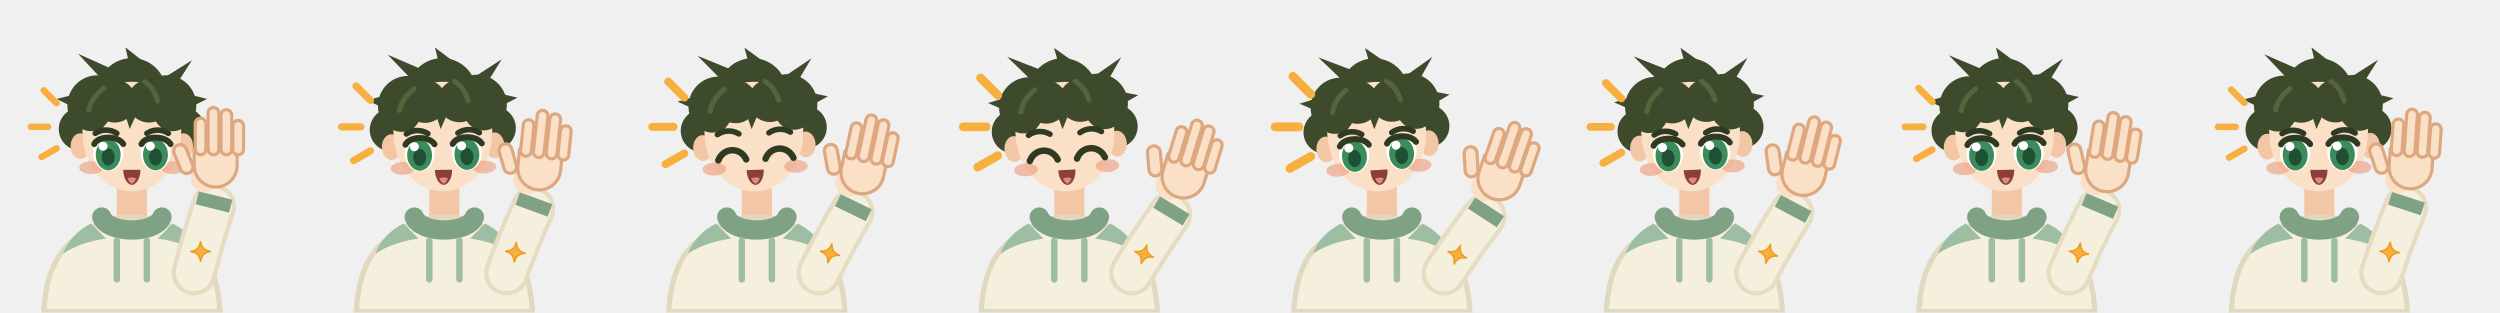
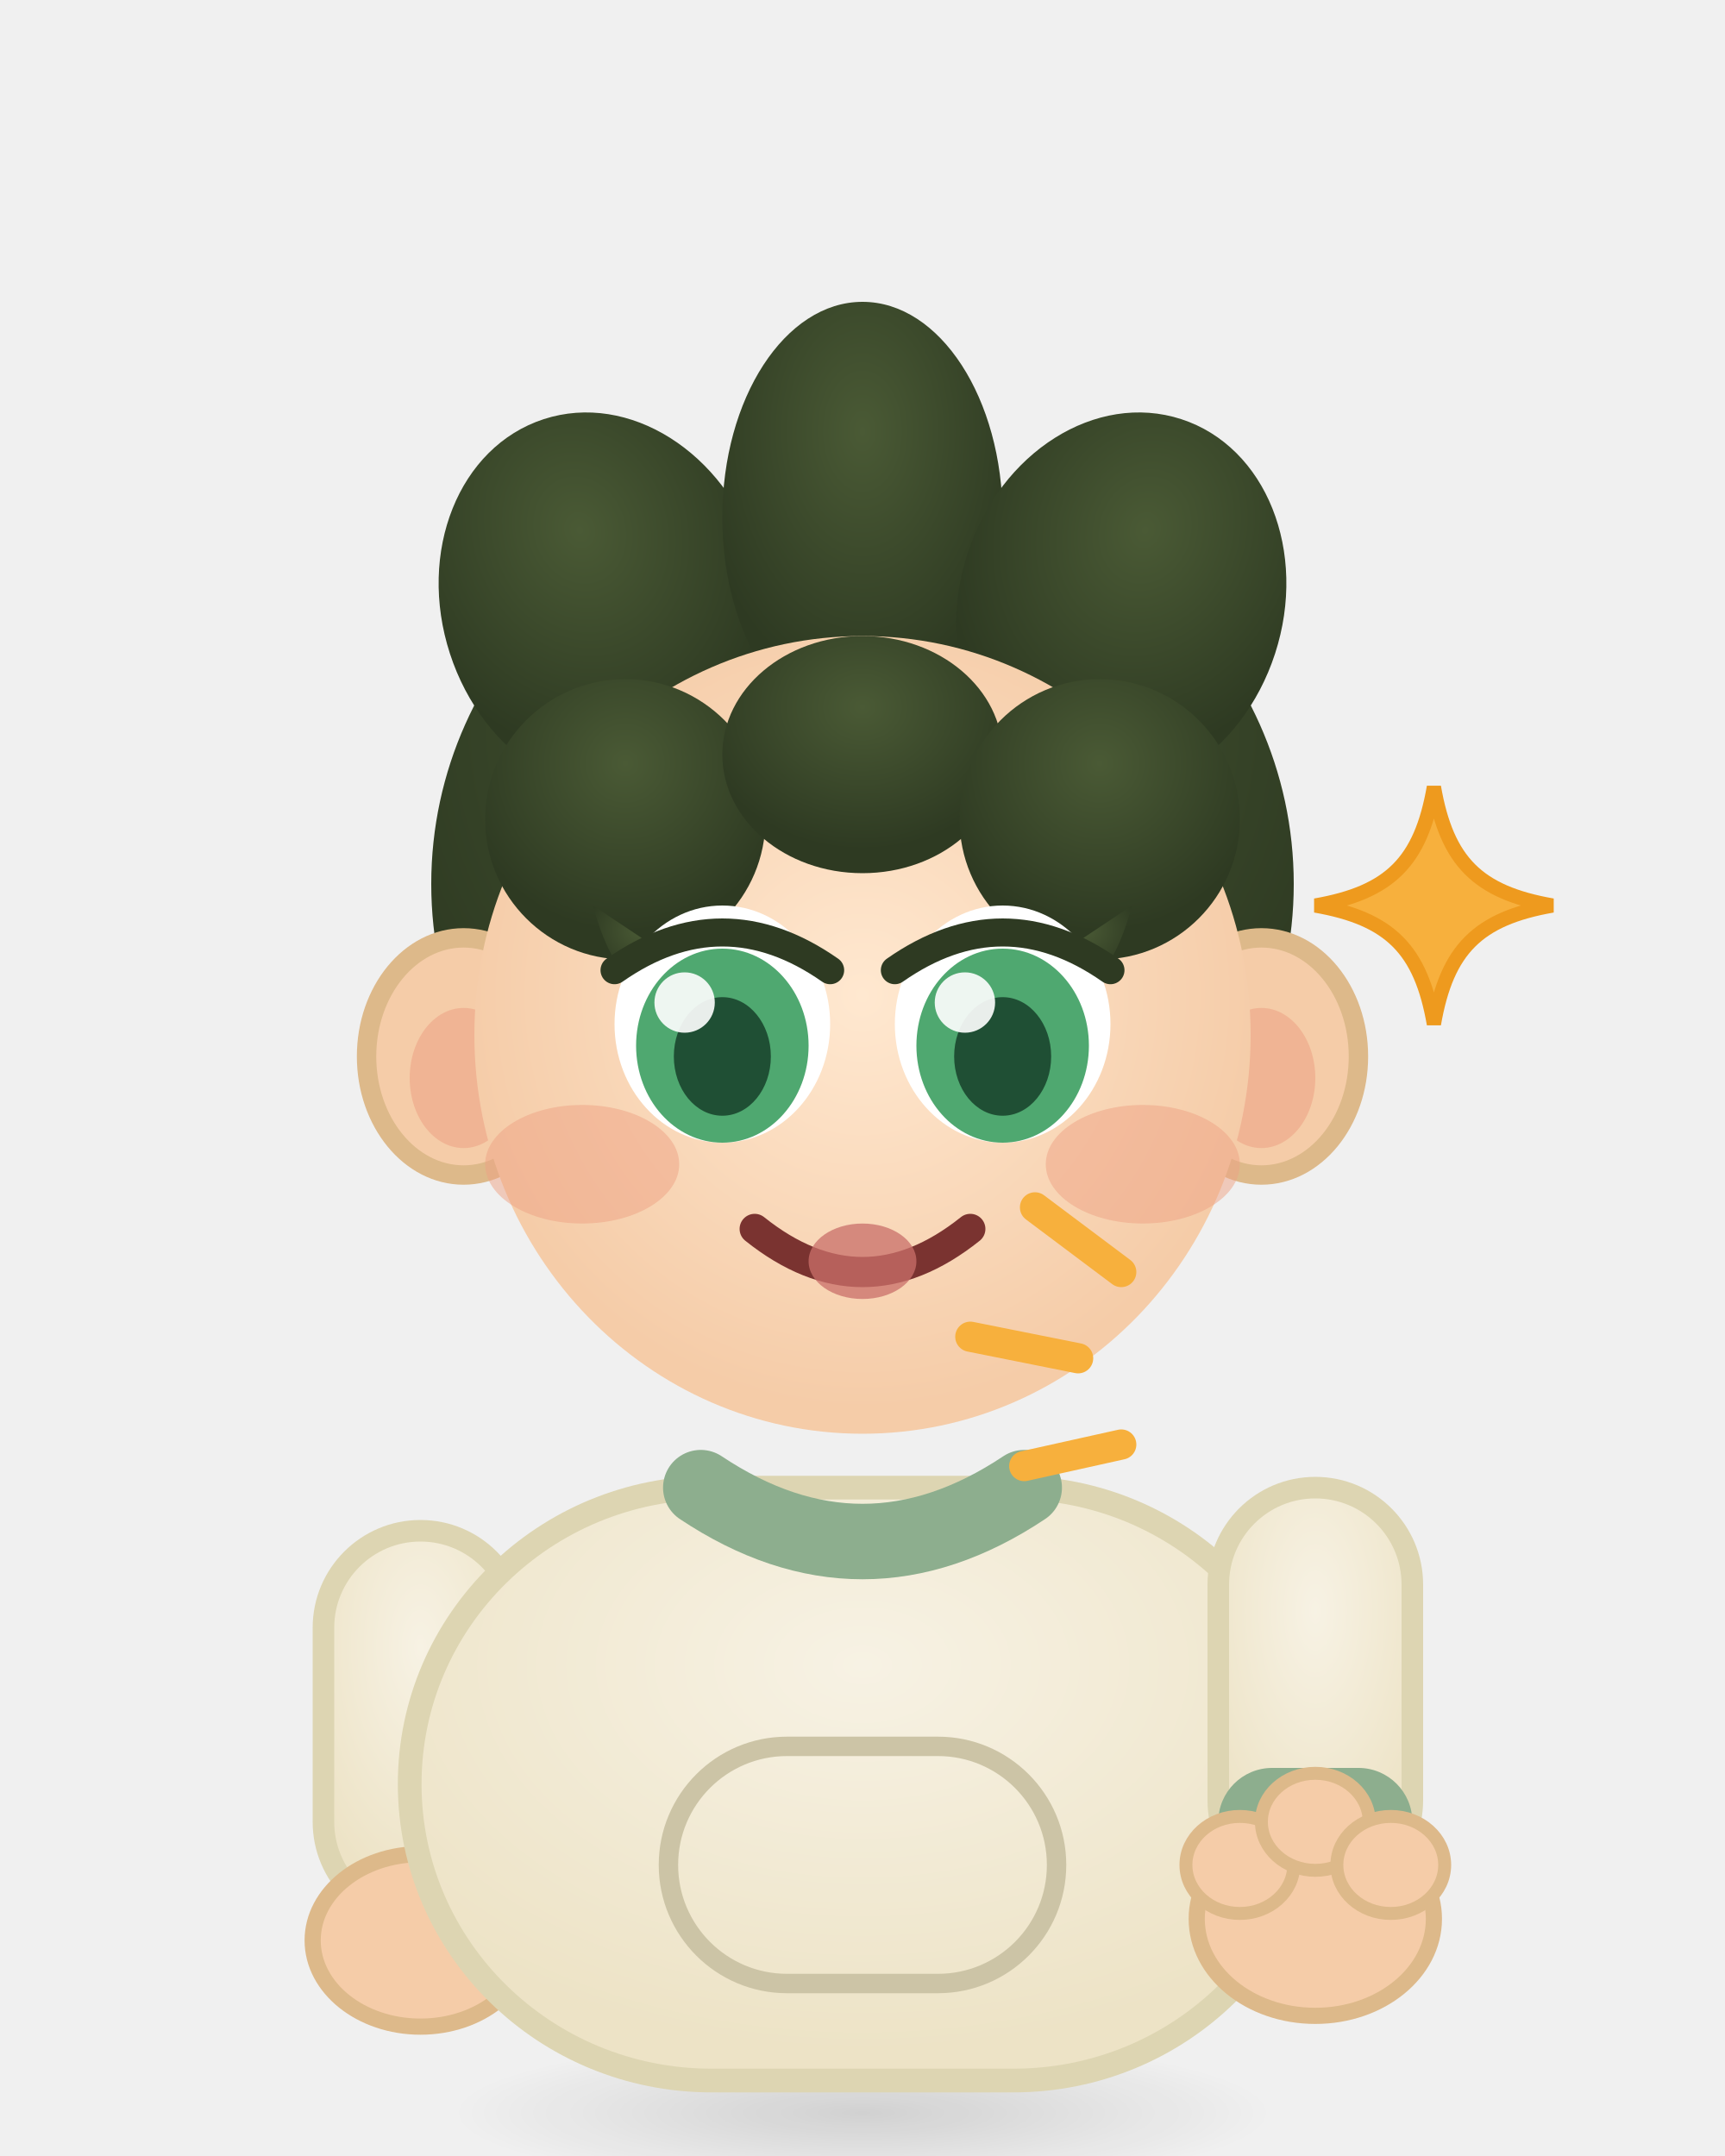
- <svg xmlns="http://www.w3.org/2000/svg" width="1024" height="128" viewBox="0 0 1024 128">
+ <svg xmlns="http://www.w3.org/2000/svg" viewBox="0 0 160 200" width="160" height="200" role="img" aria-label="Saulado mascot — a friendly chibi study buddy">
  <defs>
-     <clipPath id="av-cell">
-       <rect width="128" height="128" />
-     </clipPath>
-     <path id="av-star" d="M0-14C1.5-5 5-1.5 14 0 5 1.5 1.5 5 0 14-1.5 5-5 1.5-14 0-5-1.5-1.5-5 0-14Z" fill="#f7b03d" stroke="#ee9a1e" stroke-width="2" />
-     <g id="av-body">
-       <path d="M43 62h14v23H43z" fill="#f3c6a5" />
-       <path d="M50 84c-11 0-18 4-26 10C15 100 10 111 9 128h82c-1-17-6-28-15-34-8-6-15-10-26-10Z" fill="#f5efdd" stroke="#e0d8bf" stroke-width="2.4" />
-       <path d="M36 84c3 8 25 8 28 0" fill="none" stroke="#7fa184" stroke-width="9" stroke-linecap="round" />
-       <path d="M31 87c-6 3-11 8-13 14 6-4 13-6 20-7z" fill="#9dbea3" />
-       <path d="M69 87c6 3 11 8 13 14-6-4-13-6-20-7z" fill="#9dbea3" />
-       <g stroke="#9dbea3" stroke-width="3" stroke-linecap="round" fill="none">
-         <path d="M43 95v18" />
-         <path d="M57 95v18" />
+     <radialGradient id="mg-face" cx="50%" cy="45%" r="52%">
+       <stop offset="0%" stop-color="#ffe8d0" />
+       <stop offset="100%" stop-color="#f5cca8" />
+     </radialGradient>
+     <radialGradient id="mg-body" cx="50%" cy="30%" r="65%">
+       <stop offset="0%" stop-color="#f7f2e4" />
+       <stop offset="100%" stop-color="#ede3c6" />
+     </radialGradient>
+     <radialGradient id="mg-hair" cx="50%" cy="30%" r="60%">
+       <stop offset="0%" stop-color="#4a5a35" />
+       <stop offset="100%" stop-color="#2e3a22" />
+     </radialGradient>
+     <radialGradient id="mg-shadow-grad" cx="50%" cy="50%" r="50%">
+       <stop offset="0%" stop-color="rgba(0,0,0,0.13)" />
+       <stop offset="100%" stop-color="rgba(0,0,0,0)" />
+     </radialGradient>
+     <path id="mg-star" d="M0-10 C1.1-3.7 3.7-1.1 10 0 3.7 1.1 1.1 3.7 0 10 -1.1 3.7-3.7 1.1-10 0-3.7-1.1-1.1-3.7 0-10Z" fill="#f7b03d" stroke="#ee9a1e" stroke-width="1.2" />
+   </defs>
+   <style>
+     #mg-root{animation:mg-float 3.2s ease-in-out infinite;transform-origin:80px 100px}
+     #mg-shadow-el{animation:mg-shadow-pulse 3.2s ease-in-out infinite;transform-origin:80px 196px}
+     #mg-arm-wave{animation:mg-wave 0.6s ease-in-out infinite alternate;transform-origin:116px 148px}
+     #mg-head-group{animation:mg-head-sway 3.2s ease-in-out infinite;transform-origin:80px 95px}
+     #mg-eyes-open{animation:mg-blink-open 4.5s ease-in-out infinite}
+     #mg-eyes-shut{animation:mg-blink-shut 4.5s ease-in-out infinite}
+     #mg-ear-left{animation:mg-ear-l 3.2s ease-in-out infinite;transform-origin:43px 108px}
+     #mg-ear-right{animation:mg-ear-r 3.2s ease-in-out infinite;transform-origin:117px 108px}
+     #mg-sparkle{animation:mg-sparkle-pulse 1.2s ease-in-out infinite alternate;transform-origin:130px 90px}
+     #mg-marks{animation:mg-marks-fade 0.6s ease-in-out infinite alternate}
+     @keyframes mg-float{0%,100%{transform:translateY(0)}50%{transform:translateY(-10px)}}
+     @keyframes mg-shadow-pulse{0%,100%{transform:scaleX(1) scaleY(1);opacity:1}50%{transform:scaleX(.7) scaleY(.7);opacity:.45}}
+     @keyframes mg-wave{from{transform:rotate(-16deg)}to{transform:rotate(16deg)}}
+     @keyframes mg-head-sway{0%,100%{transform:rotate(0deg)}25%{transform:rotate(-2.5deg)}75%{transform:rotate(2deg)}}
+     @keyframes mg-blink-open{0%,88%,96%,100%{opacity:1}90%,94%{opacity:0}}
+     @keyframes mg-blink-shut{0%,88%,96%,100%{opacity:0}90%,94%{opacity:1}}
+     @keyframes mg-ear-l{0%,100%{transform:rotate(0deg)}30%{transform:rotate(-8deg)}70%{transform:rotate(4deg)}}
+     @keyframes mg-ear-r{0%,100%{transform:rotate(0deg)}30%{transform:rotate(8deg)}70%{transform:rotate(-4deg)}}
+     @keyframes mg-sparkle-pulse{from{transform:scale(.8) rotate(0deg);opacity:.7}to{transform:scale(1.3) rotate(18deg);opacity:1}}
+     @keyframes mg-marks-fade{from{opacity:.2}to{opacity:.85}}
+     @media(prefers-reduced-motion:reduce){
+       #mg-root,#mg-shadow-el,#mg-arm-wave,#mg-head-group,
+       #mg-eyes-open,#mg-eyes-shut,#mg-ear-left,#mg-ear-right,
+       #mg-sparkle,#mg-marks{animation:none}
+       #mg-eyes-open{opacity:1}#mg-eyes-shut{opacity:0}
+     }
+   </style>
+   <ellipse id="mg-shadow-el" cx="80" cy="196" rx="38" ry="7" fill="url(#mg-shadow-grad)" />
+   <g id="mg-root">
+     <rect x="30" y="142" width="18" height="36" rx="9" fill="url(#mg-body)" stroke="#ddd5b2" stroke-width="2" />
+     <ellipse cx="39" cy="180" rx="10" ry="8" fill="#f5cca8" stroke="#ddb98a" stroke-width="1.5" />
+     <rect x="38" y="138" width="84" height="55" rx="28" fill="url(#mg-body)" stroke="#ddd5b2" stroke-width="2.2" />
+     <path d="M65 138 Q80 148 95 138" fill="none" stroke="#8dae8e" stroke-width="7" stroke-linecap="round" />
+     <rect x="62" y="162" width="36" height="22" rx="11" fill="none" stroke="#ccc4a6" stroke-width="1.8" />
+     <g id="mg-arm-wave">
+       <rect x="113" y="138" width="18" height="38" rx="9" fill="url(#mg-body)" stroke="#ddd5b2" stroke-width="2" />
+       <rect x="113" y="164" width="18" height="10" rx="5" fill="#8dae8e" />
+       <ellipse cx="122" cy="178" rx="11" ry="9" fill="#f5cca8" stroke="#ddb98a" stroke-width="1.5" />
+       <ellipse cx="115" cy="173" rx="5" ry="4.5" fill="#f5cca8" stroke="#ddb98a" stroke-width="1.2" />
+       <ellipse cx="122" cy="169" rx="5" ry="4.5" fill="#f5cca8" stroke="#ddb98a" stroke-width="1.2" />
+       <ellipse cx="129" cy="173" rx="5" ry="4.5" fill="#f5cca8" stroke="#ddb98a" stroke-width="1.2" />
+     </g>
+     <g id="mg-head-group">
+       <ellipse cx="80" cy="82" rx="40" ry="38" fill="url(#mg-hair)" />
+       <ellipse cx="56" cy="56" rx="15" ry="18" fill="url(#mg-hair)" transform="rotate(-18 56 56)" />
+       <ellipse cx="80" cy="48" rx="13" ry="20" fill="url(#mg-hair)" />
+       <ellipse cx="104" cy="56" rx="15" ry="18" fill="url(#mg-hair)" transform="rotate(18 104 56)" />
+       <ellipse id="mg-ear-left" cx="43" cy="98" rx="9" ry="11" fill="#f5cca8" stroke="#ddb98a" stroke-width="1.8" />
+       <ellipse id="mg-ear-right" cx="117" cy="98" rx="9" ry="11" fill="#f5cca8" stroke="#ddb98a" stroke-width="1.8" />
+       <ellipse cx="43" cy="100" rx="5" ry="6.5" fill="#eda183" opacity=".55" />
+       <ellipse cx="117" cy="100" rx="5" ry="6.5" fill="#eda183" opacity=".55" />
+       <ellipse cx="80" cy="96" rx="36" ry="37" fill="url(#mg-face)" />
+       <ellipse cx="58" cy="76" rx="13" ry="13" fill="url(#mg-hair)" />
+       <ellipse cx="80" cy="70" rx="13" ry="11" fill="url(#mg-hair)" />
+       <ellipse cx="102" cy="76" rx="13" ry="13" fill="url(#mg-hair)" />
+       <path d="M55 84 Q58 95 64 90" fill="url(#mg-hair)" />
+       <path d="M105 84 Q102 95 96 90" fill="url(#mg-hair)" />
+       <g id="mg-eyes-open">
+         <ellipse cx="67" cy="95" rx="10" ry="11" fill="#fff" />
+         <ellipse cx="93" cy="95" rx="10" ry="11" fill="#fff" />
+         <ellipse cx="67" cy="97" rx="8" ry="9" fill="#4fa870" />
+         <ellipse cx="93" cy="97" rx="8" ry="9" fill="#4fa870" />
+         <ellipse cx="67" cy="98" rx="4.5" ry="5.5" fill="#1f4f34" />
+         <ellipse cx="93" cy="98" rx="4.5" ry="5.5" fill="#1f4f34" />
+         <circle cx="63.5" cy="93" r="2.8" fill="#fff" opacity=".9" />
+         <circle cx="89.5" cy="93" r="2.8" fill="#fff" opacity=".9" />
+         <path d="M57 90 Q67 83 77 90" fill="none" stroke="#2e3a22" stroke-width="2.6" stroke-linecap="round" />
+         <path d="M83 90 Q93 83 103 90" fill="none" stroke="#2e3a22" stroke-width="2.6" stroke-linecap="round" />
      </g>
+       <g id="mg-eyes-shut" opacity="0">
+         <path d="M57 95 Q67 106 77 95" fill="none" stroke="#2e3a22" stroke-width="3" stroke-linecap="round" />
+         <path d="M83 95 Q93 106 103 95" fill="none" stroke="#2e3a22" stroke-width="3" stroke-linecap="round" />
+       </g>
+       <ellipse cx="54" cy="108" rx="9" ry="5.5" fill="#eda183" opacity=".5" />
+       <ellipse cx="106" cy="108" rx="9" ry="5.5" fill="#eda183" opacity=".5" />
+       <path d="M70 114 Q80 122 90 114" fill="none" stroke="#7a3330" stroke-width="2.8" stroke-linecap="round" />
+       <ellipse cx="80" cy="117" rx="5" ry="3.5" fill="#c96f6a" opacity=".75" />
    </g>
-     <g id="av-head">
-       <g fill="#3d4a2c">
-         <circle cx="34" cy="32" r="14" />
-         <circle cx="50" cy="26" r="16" />
-         <circle cx="66" cy="32" r="14" />
-         <circle cx="26" cy="43" r="10" />
-         <circle cx="74" cy="43" r="10" />
-         <path d="M38 22 25 8l20 9z" />
-         <path d="M50 18 47 5l14 11z" />
-         <path d="M62 21 78 11l-9 14z" />
-         <path d="M27 35 15 29l12-3z" />
-         <path d="M73 35 85 29l-12-3z" />
-       </g>
-       <ellipse cx="26" cy="51" rx="4.5" ry="6" fill="#f3c6a5" />
-       <ellipse cx="74" cy="51" rx="4.5" ry="6" fill="#f3c6a5" />
-       <path d="M27 44C27 29 37 21 50 21s23 8 23 23c0 16-10 28-23 28S27 60 27 44Z" fill="#fbe0c8" />
-       <g fill="#3d4a2c">
-         <circle cx="31" cy="35" r="9" />
-         <circle cx="42" cy="30" r="10" />
-         <circle cx="58" cy="30" r="10" />
-         <circle cx="69" cy="35" r="9" />
-         <path d="M31 32l5 12 5-12z" />
-         <path d="M45 30l4 13 6-13z" />
-         <path d="M59 31l5 12 5-12z" />
-       </g>
-       <g fill="none" stroke="#5c6d40" stroke-width="2.4" stroke-linecap="round" opacity=".75">
-         <path d="M37 24c-4 3-6 6-7 10" />
-         <path d="M56 21c3 2 5 5 6 9" />
-       </g>
-       <g fill="none" stroke="#2e3a22" stroke-width="2.6" stroke-linecap="round">
-         <path d="M33 45c3-2 7-2 10 0" />
-         <path d="M57 45c3-2 7-2 10 0" />
-       </g>
-       <ellipse cx="31" cy="61" rx="5.5" ry="3" fill="#eda183" opacity=".65" />
-       <ellipse cx="69" cy="61" rx="5.5" ry="3" fill="#eda183" opacity=".65" />
-       <path d="M46 62h8c0 4-2 7-4 7s-4-3-4-7Z" fill="#8c3f3a" />
-       <path d="M48 66c1-.6 3-.6 4 0-.7 1.6-1.4 2.4-2 2.4s-1.3-.8-2-2.4Z" fill="#e08a86" />
+     <g id="mg-sparkle">
+       <use href="#mg-star" transform="translate(133 84) scale(1.1)" />
    </g>
-     <g id="av-eyes">
-       <ellipse cx="39" cy="54" rx="7" ry="8.5" fill="#fff" />
-       <ellipse cx="61" cy="54" rx="7" ry="8.5" fill="#fff" />
-       <ellipse cx="39" cy="55" rx="5.8" ry="7.2" fill="#3c8b5b" />
-       <ellipse cx="61" cy="55" rx="5.8" ry="7.2" fill="#3c8b5b" />
-       <ellipse cx="39" cy="56" rx="3" ry="4" fill="#1f4f34" />
-       <ellipse cx="61" cy="56" rx="3" ry="4" fill="#1f4f34" />
-       <circle cx="36.6" cy="51" r="2.1" fill="#fff" />
-       <circle cx="58.6" cy="51" r="2.1" fill="#fff" />
-       <g fill="none" stroke="#2e3a22" stroke-width="2.8" stroke-linecap="round">
-         <path d="M32.5 50c2-4 11-4 13.5 0" />
-         <path d="M54.5 50c2-4 11-4 13.5 0" />
-       </g>
-     </g>
-     <g id="av-eyes-shut" fill="none" stroke="#2e3a22" stroke-width="3" stroke-linecap="round">
-       <path d="M33 57c2.5-6 10.5-6 13 0" />
-       <path d="M55 57c2.5-6 10.5-6 13 0" />
-     </g>
-     <g id="av-arm">
-       <path d="M79 110C82 98 85 88 88 79" fill="none" stroke="#e6dcc2" stroke-width="21" stroke-linecap="round" />
-       <path d="M79 110C82 98 85 88 88 79" fill="none" stroke="#f5efdd" stroke-width="17" stroke-linecap="round" />
-       <use href="#av-star" transform="translate(82 100) scale(0.34)" />
-       <path d="M87.5 80l1.5-6" fill="none" stroke="#7fa184" stroke-width="16" />
-       <g fill="#fbe0c8" stroke="#dda87f" stroke-width="1.5" stroke-linejoin="round">
-         <path d="M84 66l1-6" stroke-width="13" stroke="#fbe0c8" stroke-linecap="round" fill="none" />
-         <path d="M79 52h20v8a10 10 0 0 1-20 0Z" />
-         <rect x="79.5" y="38" width="5" height="17" rx="2.5" />
-         <rect x="85.5" y="33" width="5" height="22" rx="2.5" />
-         <rect x="91.5" y="34" width="5" height="21" rx="2.5" />
-         <rect x="97" y="39" width="5" height="16" rx="2.5" />
-         <rect x="71" y="50" width="6" height="14" rx="3" transform="rotate(-22 74 57)" />
-       </g>
-     </g>
-     <g id="av-mark" fill="none" stroke="#f7b03d" stroke-width="3" stroke-linecap="round">
-       <path d="M15 31l-6-6" />
-       <path d="M11 42H3" />
-       <path d="M15 52l-7 4" />
-     </g>
-   </defs>
-   <g clip-path="url(#av-cell)">
-     <g transform="translate(10 15) scale(0.88)">
-       <use href="#av-body" />
-       <g transform="rotate(0 50 84)">
-         <use href="#av-head" />
-         <use href="#av-eyes" />
-       </g>
-       <use href="#av-arm" transform="rotate(0 79 110)" />
-       <use href="#av-mark" transform="translate(10 42) scale(1) translate(-10 -42)" />
-     </g>
-   </g>
-   <g clip-path="url(#av-cell)" transform="translate(128 0)">
-     <g transform="translate(10 15) scale(0.88)">
-       <use href="#av-body" />
-       <g transform="rotate(-1 50 84)">
-         <use href="#av-head" />
-         <use href="#av-eyes" />
-       </g>
-       <use href="#av-arm" transform="rotate(6 79 110)" />
-       <use href="#av-mark" transform="translate(10 42) scale(1.12) translate(-10 -42)" />
-     </g>
-   </g>
-   <g clip-path="url(#av-cell)" transform="translate(256 0)">
-     <g transform="translate(10 15) scale(0.88)">
-       <use href="#av-body" />
-       <g transform="rotate(-2 50 84)">
-         <use href="#av-head" />
-         <use href="#av-eyes-shut" />
-       </g>
-       <use href="#av-arm" transform="rotate(12 79 110)" />
-       <use href="#av-mark" transform="translate(10 42) scale(1.24) translate(-10 -42)" />
-     </g>
-   </g>
-   <g clip-path="url(#av-cell)" transform="translate(384 0)">
-     <g transform="translate(10 15) scale(0.88)">
-       <use href="#av-body" />
-       <g transform="rotate(-3 50 84)">
-         <use href="#av-head" />
-         <use href="#av-eyes-shut" />
-       </g>
-       <use href="#av-arm" transform="rotate(17 79 110)" />
-       <use href="#av-mark" transform="translate(10 42) scale(1.34) translate(-10 -42)" />
-     </g>
-   </g>
-   <g clip-path="url(#av-cell)" transform="translate(512 0)">
-     <g transform="translate(10 15) scale(0.88)">
-       <use href="#av-body" />
-       <g transform="rotate(-3.5 50 84)">
-         <use href="#av-head" />
-         <use href="#av-eyes" />
-       </g>
-       <use href="#av-arm" transform="rotate(19 79 110)" />
-       <use href="#av-mark" transform="translate(10 42) scale(1.38) translate(-10 -42)" />
-     </g>
-   </g>
-   <g clip-path="url(#av-cell)" transform="translate(640 0)">
-     <g transform="translate(10 15) scale(0.88)">
-       <use href="#av-body" />
-       <g transform="rotate(-2.5 50 84)">
-         <use href="#av-head" />
-         <use href="#av-eyes" />
-       </g>
-       <use href="#av-arm" transform="rotate(14 79 110)" />
-       <use href="#av-mark" transform="translate(10 42) scale(1.2) translate(-10 -42)" />
-     </g>
-   </g>
-   <g clip-path="url(#av-cell)" transform="translate(768 0)">
-     <g transform="translate(10 15) scale(0.88)">
-       <use href="#av-body" />
-       <g transform="rotate(-1.5 50 84)">
-         <use href="#av-head" />
-         <use href="#av-eyes" />
-       </g>
-       <use href="#av-arm" transform="rotate(9 79 110)" />
-       <use href="#av-mark" transform="translate(10 42) scale(1.06) translate(-10 -42)" />
-     </g>
-   </g>
-   <g clip-path="url(#av-cell)" transform="translate(896 0)">
-     <g transform="translate(10 15) scale(0.88)">
-       <use href="#av-body" />
-       <g transform="rotate(-0.5 50 84)">
-         <use href="#av-head" />
-         <use href="#av-eyes" />
-       </g>
-       <use href="#av-arm" transform="rotate(4 79 110)" />
-       <use href="#av-mark" transform="translate(10 42) scale(1.02) translate(-10 -42)" />
+     <g id="mg-marks" fill="none" stroke="#f7b03d" stroke-width="2.8" stroke-linecap="round">
+       <line x1="104" y1="118" x2="96" y2="112" />
+       <line x1="100" y1="126" x2="90" y2="124" />
+       <line x1="104" y1="134" x2="95" y2="136" />
    </g>
  </g>
</svg>
